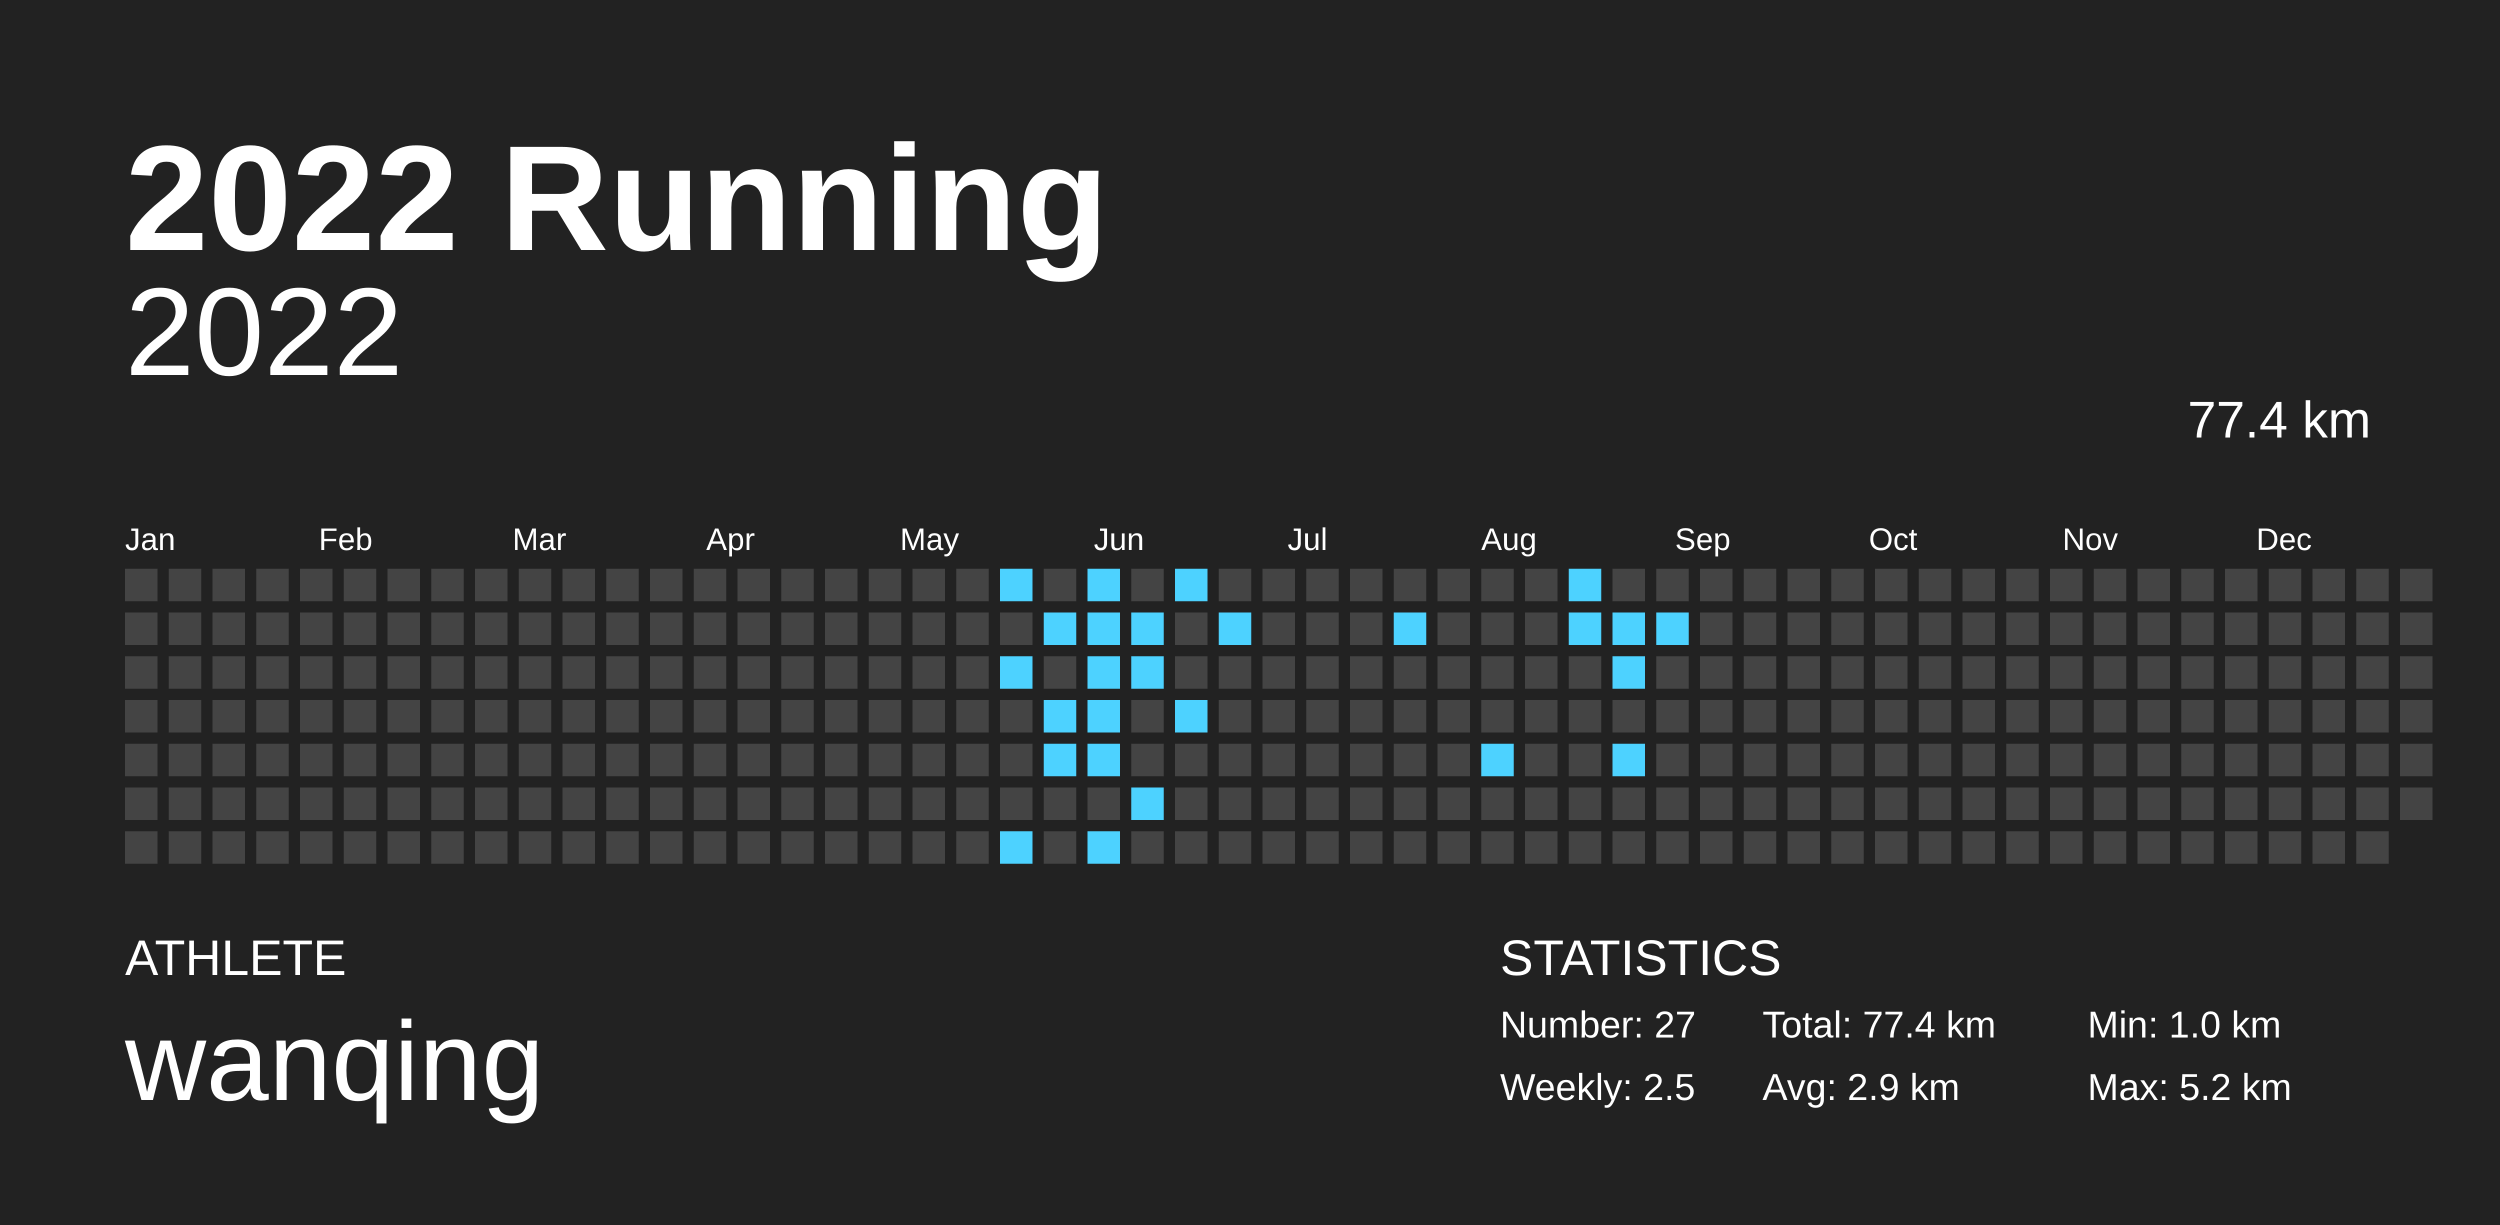
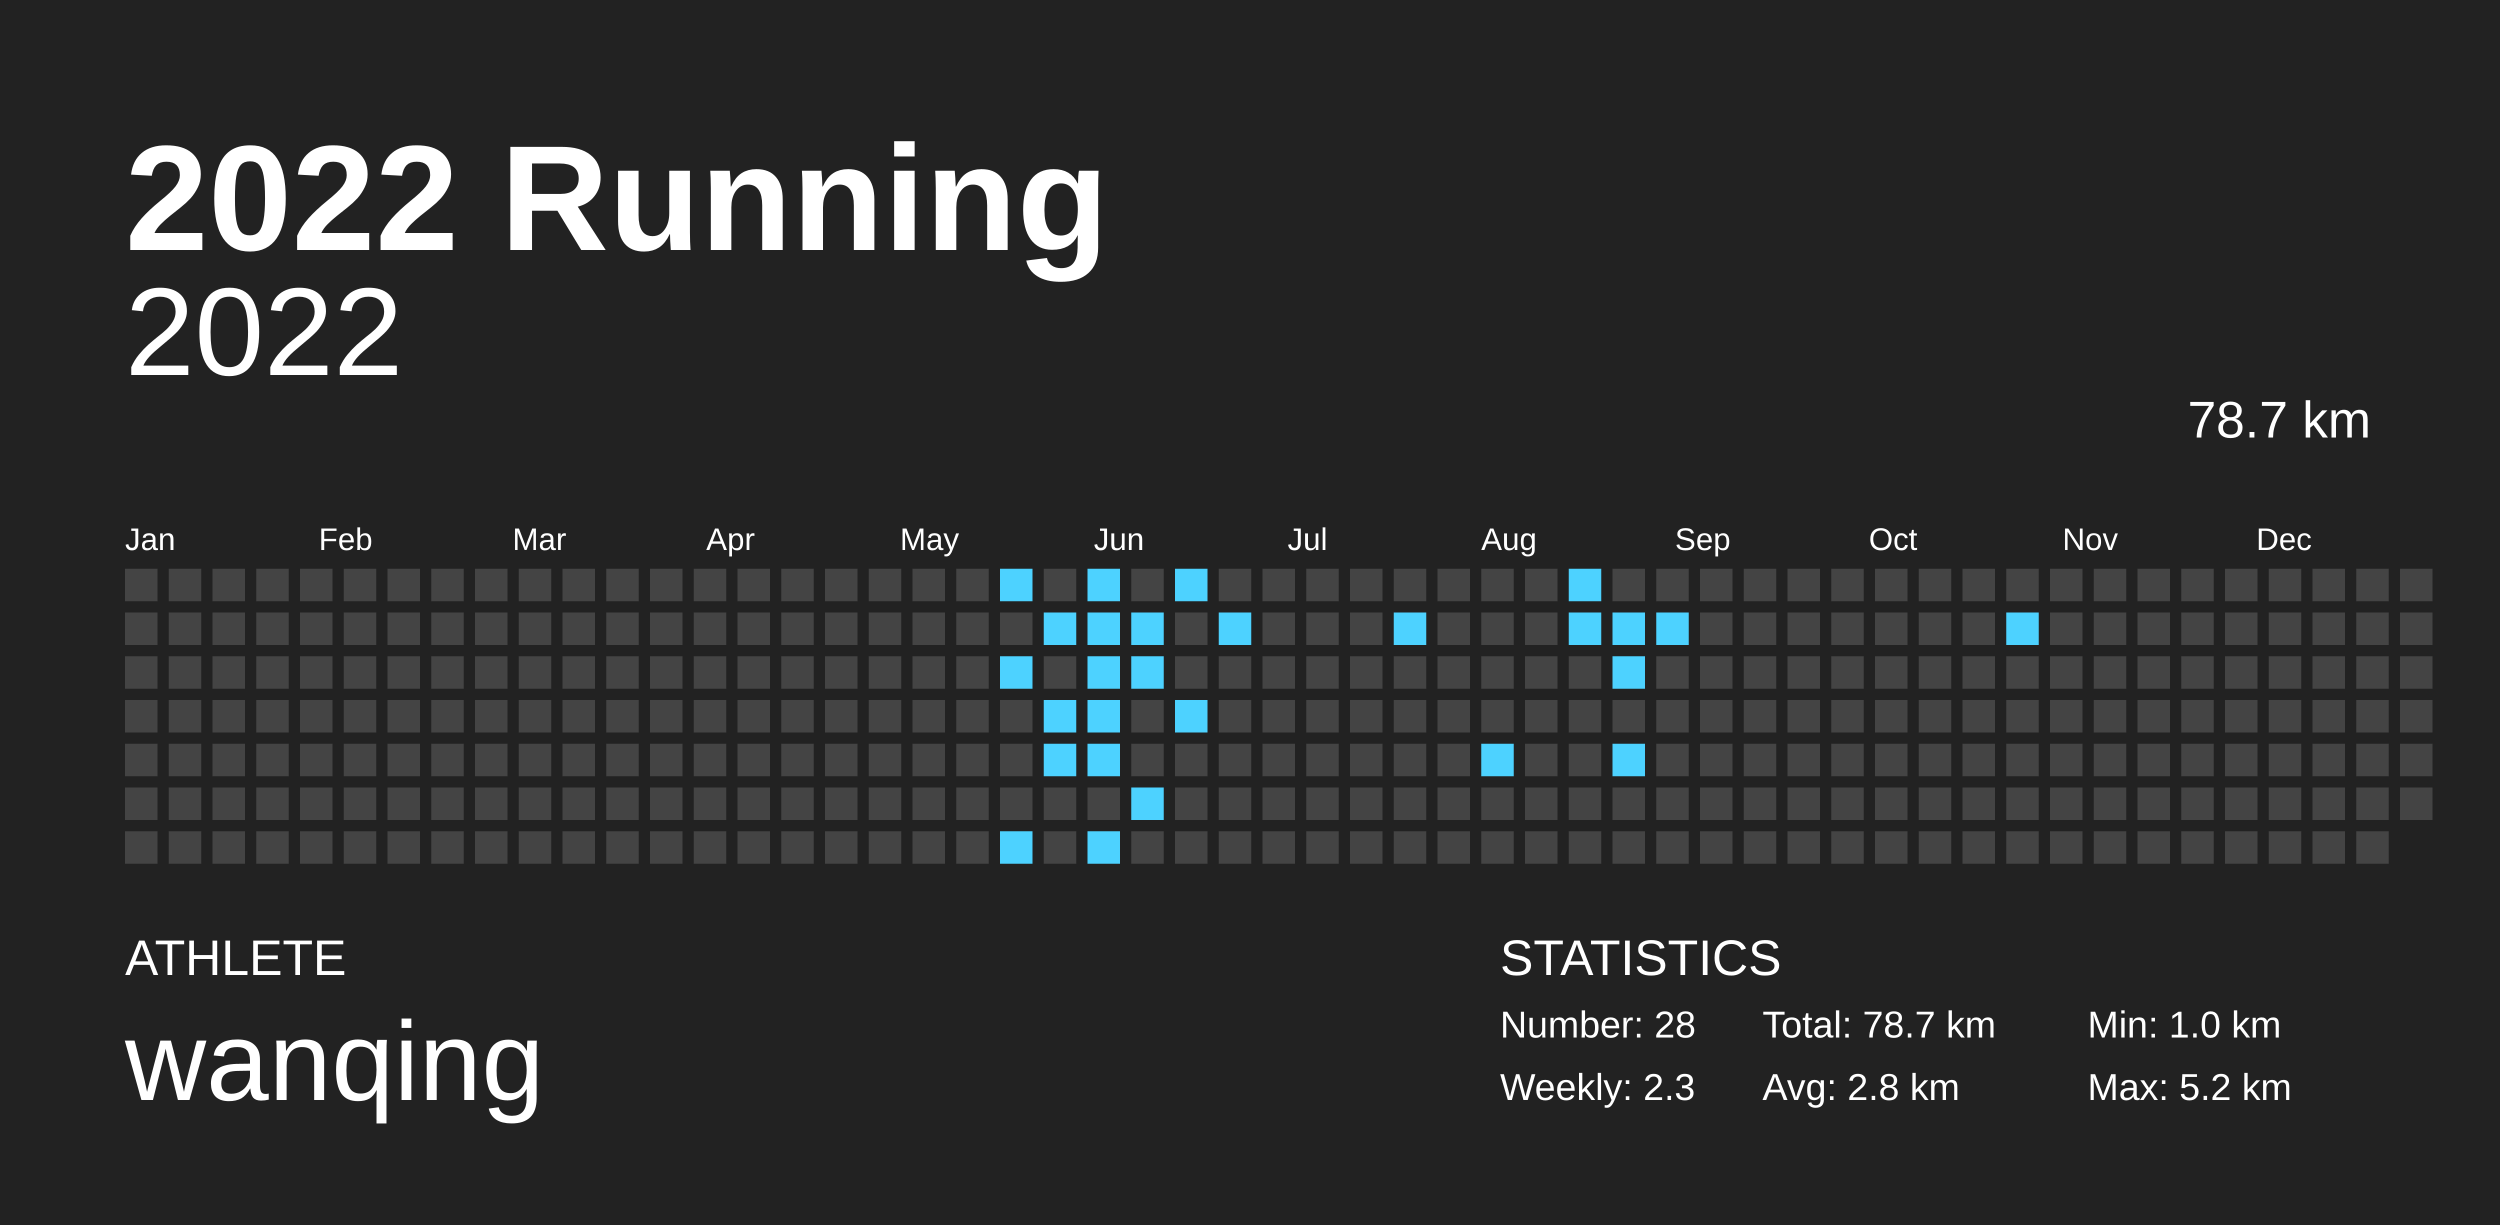
<svg xmlns="http://www.w3.org/2000/svg" baseProfile="full" height="98mm" version="1.1" viewBox="0,0,200,98" width="200mm">
  <defs />
  <rect fill="#222222" height="98" width="200" x="0" y="0" />
  <text fill="#FFFFFF" style="font-size:12px; font-family:Arial; font-weight:bold;" x="10" y="20">2022 Running</text>
  <text fill="#FFFFFF" style="font-size:4px; font-family:Arial" x="10" y="78">ATHLETE</text>
  <text fill="#FFFFFF" style="font-size:9px; font-family:Arial" x="10" y="88">wanqing</text>
  <text fill="#FFFFFF" style="font-size:4px; font-family:Arial" x="120" y="78">STATISTICS</text>
-   <text fill="#FFFFFF" style="font-size:3px; font-family:Arial" x="120" y="83">Number: 27</text>
-   <text fill="#FFFFFF" style="font-size:3px; font-family:Arial" x="120" y="88">Weekly: 2.5</text>
-   <text fill="#FFFFFF" style="font-size:3px; font-family:Arial" x="141" y="83">Total: 77.4 km</text>
-   <text fill="#FFFFFF" style="font-size:3px; font-family:Arial" x="141" y="88">Avg: 2.9 km</text>
+   <text fill="#FFFFFF" style="font-size:3px; font-family:Arial" x="120" y="83">Number: 28</text>
+   <text fill="#FFFFFF" style="font-size:3px; font-family:Arial" x="120" y="88">Weekly: 2.3</text>
+   <text fill="#FFFFFF" style="font-size:3px; font-family:Arial" x="141" y="83">Total: 78.7 km</text>
+   <text fill="#FFFFFF" style="font-size:3px; font-family:Arial" x="141" y="88">Avg: 2.8 km</text>
  <text fill="#FFFFFF" style="font-size:3px; font-family:Arial" x="167" y="83">Min: 1.0 km</text>
  <text fill="#FFFFFF" style="font-size:3px; font-family:Arial" x="167" y="88">Max: 5.2 km</text>
  <text alignment-baseline="hanging" fill="#FFFFFF" style="font-size:10.0px; font-family:Arial;" x="10" y="30">2022</text>
-   <text alignment-baseline="hanging" fill="#FFFFFF" style="font-size:4.125px; font-family:Arial;" x="175" y="35">77.4 km</text>
+   <text alignment-baseline="hanging" fill="#FFFFFF" style="font-size:4.125px; font-family:Arial;" x="175" y="35">78.7 km</text>
  <text fill="#FFFFFF" style="font-size:2.5px; font-family:Arial" x="10.0" y="44">Jan</text>
  <text fill="#FFFFFF" style="font-size:2.5px; font-family:Arial" x="25.5" y="44">Feb</text>
  <text fill="#FFFFFF" style="font-size:2.5px; font-family:Arial" x="41.0" y="44">Mar</text>
  <text fill="#FFFFFF" style="font-size:2.5px; font-family:Arial" x="56.5" y="44">Apr</text>
  <text fill="#FFFFFF" style="font-size:2.5px; font-family:Arial" x="72.0" y="44">May</text>
  <text fill="#FFFFFF" style="font-size:2.5px; font-family:Arial" x="87.5" y="44">Jun</text>
  <text fill="#FFFFFF" style="font-size:2.5px; font-family:Arial" x="103.0" y="44">Jul</text>
  <text fill="#FFFFFF" style="font-size:2.5px; font-family:Arial" x="118.5" y="44">Aug</text>
  <text fill="#FFFFFF" style="font-size:2.5px; font-family:Arial" x="134.0" y="44">Sep</text>
  <text fill="#FFFFFF" style="font-size:2.5px; font-family:Arial" x="149.5" y="44">Oct</text>
  <text fill="#FFFFFF" style="font-size:2.5px; font-family:Arial" x="165.0" y="44">Nov</text>
  <text fill="#FFFFFF" style="font-size:2.5px; font-family:Arial" x="180.5" y="44">Dec</text>
  <rect fill="#444444" height="2.6" width="2.6" x="10.0" y="45.5" />
  <rect fill="#444444" height="2.6" width="2.6" x="10.0" y="49.0" />
  <rect fill="#444444" height="2.6" width="2.6" x="10.0" y="52.5" />
  <rect fill="#444444" height="2.6" width="2.6" x="10.0" y="56.0" />
  <rect fill="#444444" height="2.6" width="2.6" x="10.0" y="59.5" />
  <rect fill="#444444" height="2.6" width="2.6" x="10.0" y="63.0" />
  <rect fill="#444444" height="2.6" width="2.6" x="10.0" y="66.5" />
  <rect fill="#444444" height="2.6" width="2.6" x="13.5" y="45.5" />
  <rect fill="#444444" height="2.6" width="2.6" x="13.5" y="49.0" />
  <rect fill="#444444" height="2.6" width="2.6" x="13.5" y="52.5" />
  <rect fill="#444444" height="2.6" width="2.6" x="13.5" y="56.0" />
  <rect fill="#444444" height="2.6" width="2.6" x="13.5" y="59.5" />
  <rect fill="#444444" height="2.6" width="2.6" x="13.5" y="63.0" />
  <rect fill="#444444" height="2.6" width="2.6" x="13.5" y="66.5" />
  <rect fill="#444444" height="2.6" width="2.6" x="17.0" y="45.5" />
  <rect fill="#444444" height="2.6" width="2.6" x="17.0" y="49.0" />
  <rect fill="#444444" height="2.6" width="2.6" x="17.0" y="52.5" />
  <rect fill="#444444" height="2.6" width="2.6" x="17.0" y="56.0" />
  <rect fill="#444444" height="2.6" width="2.6" x="17.0" y="59.5" />
  <rect fill="#444444" height="2.6" width="2.6" x="17.0" y="63.0" />
  <rect fill="#444444" height="2.6" width="2.6" x="17.0" y="66.5" />
  <rect fill="#444444" height="2.6" width="2.6" x="20.5" y="45.5" />
  <rect fill="#444444" height="2.6" width="2.6" x="20.5" y="49.0" />
  <rect fill="#444444" height="2.6" width="2.6" x="20.5" y="52.5" />
  <rect fill="#444444" height="2.6" width="2.6" x="20.5" y="56.0" />
  <rect fill="#444444" height="2.6" width="2.6" x="20.5" y="59.5" />
  <rect fill="#444444" height="2.6" width="2.6" x="20.5" y="63.0" />
  <rect fill="#444444" height="2.6" width="2.6" x="20.5" y="66.5" />
  <rect fill="#444444" height="2.6" width="2.6" x="24.0" y="45.5" />
  <rect fill="#444444" height="2.6" width="2.6" x="24.0" y="49.0" />
  <rect fill="#444444" height="2.6" width="2.6" x="24.0" y="52.5" />
  <rect fill="#444444" height="2.6" width="2.6" x="24.0" y="56.0" />
  <rect fill="#444444" height="2.6" width="2.6" x="24.0" y="59.5" />
  <rect fill="#444444" height="2.6" width="2.6" x="24.0" y="63.0" />
  <rect fill="#444444" height="2.6" width="2.6" x="24.0" y="66.5" />
  <rect fill="#444444" height="2.6" width="2.6" x="27.5" y="45.5" />
  <rect fill="#444444" height="2.6" width="2.6" x="27.5" y="49.0" />
  <rect fill="#444444" height="2.6" width="2.6" x="27.5" y="52.5" />
  <rect fill="#444444" height="2.6" width="2.6" x="27.5" y="56.0" />
  <rect fill="#444444" height="2.6" width="2.6" x="27.5" y="59.5" />
  <rect fill="#444444" height="2.6" width="2.6" x="27.5" y="63.0" />
  <rect fill="#444444" height="2.6" width="2.6" x="27.5" y="66.5" />
  <rect fill="#444444" height="2.6" width="2.6" x="31.0" y="45.5" />
  <rect fill="#444444" height="2.6" width="2.6" x="31.0" y="49.0" />
  <rect fill="#444444" height="2.6" width="2.6" x="31.0" y="52.5" />
  <rect fill="#444444" height="2.6" width="2.6" x="31.0" y="56.0" />
  <rect fill="#444444" height="2.6" width="2.6" x="31.0" y="59.5" />
  <rect fill="#444444" height="2.6" width="2.6" x="31.0" y="63.0" />
  <rect fill="#444444" height="2.6" width="2.6" x="31.0" y="66.5" />
  <rect fill="#444444" height="2.6" width="2.6" x="34.5" y="45.5" />
  <rect fill="#444444" height="2.6" width="2.6" x="34.5" y="49.0" />
  <rect fill="#444444" height="2.6" width="2.6" x="34.5" y="52.5" />
  <rect fill="#444444" height="2.6" width="2.6" x="34.5" y="56.0" />
  <rect fill="#444444" height="2.6" width="2.6" x="34.5" y="59.5" />
  <rect fill="#444444" height="2.6" width="2.6" x="34.5" y="63.0" />
  <rect fill="#444444" height="2.6" width="2.6" x="34.5" y="66.5" />
  <rect fill="#444444" height="2.6" width="2.6" x="38.0" y="45.5" />
  <rect fill="#444444" height="2.6" width="2.6" x="38.0" y="49.0" />
  <rect fill="#444444" height="2.6" width="2.6" x="38.0" y="52.5" />
  <rect fill="#444444" height="2.6" width="2.6" x="38.0" y="56.0" />
  <rect fill="#444444" height="2.6" width="2.6" x="38.0" y="59.5" />
  <rect fill="#444444" height="2.6" width="2.6" x="38.0" y="63.0" />
  <rect fill="#444444" height="2.6" width="2.6" x="38.0" y="66.5" />
  <rect fill="#444444" height="2.6" width="2.6" x="41.5" y="45.5" />
  <rect fill="#444444" height="2.6" width="2.6" x="41.5" y="49.0" />
  <rect fill="#444444" height="2.6" width="2.6" x="41.5" y="52.5" />
  <rect fill="#444444" height="2.6" width="2.6" x="41.5" y="56.0" />
  <rect fill="#444444" height="2.6" width="2.6" x="41.5" y="59.5" />
  <rect fill="#444444" height="2.6" width="2.6" x="41.5" y="63.0" />
  <rect fill="#444444" height="2.6" width="2.6" x="41.5" y="66.5" />
  <rect fill="#444444" height="2.6" width="2.6" x="45.0" y="45.5" />
  <rect fill="#444444" height="2.6" width="2.6" x="45.0" y="49.0" />
  <rect fill="#444444" height="2.6" width="2.6" x="45.0" y="52.5" />
  <rect fill="#444444" height="2.6" width="2.6" x="45.0" y="56.0" />
  <rect fill="#444444" height="2.6" width="2.6" x="45.0" y="59.5" />
  <rect fill="#444444" height="2.6" width="2.6" x="45.0" y="63.0" />
  <rect fill="#444444" height="2.6" width="2.6" x="45.0" y="66.5" />
  <rect fill="#444444" height="2.6" width="2.6" x="48.5" y="45.5" />
  <rect fill="#444444" height="2.6" width="2.6" x="48.5" y="49.0" />
  <rect fill="#444444" height="2.6" width="2.6" x="48.5" y="52.5" />
  <rect fill="#444444" height="2.6" width="2.6" x="48.5" y="56.0" />
  <rect fill="#444444" height="2.6" width="2.6" x="48.5" y="59.5" />
  <rect fill="#444444" height="2.6" width="2.6" x="48.5" y="63.0" />
  <rect fill="#444444" height="2.6" width="2.6" x="48.5" y="66.5" />
  <rect fill="#444444" height="2.6" width="2.6" x="52.0" y="45.5" />
  <rect fill="#444444" height="2.6" width="2.6" x="52.0" y="49.0" />
  <rect fill="#444444" height="2.6" width="2.6" x="52.0" y="52.5" />
  <rect fill="#444444" height="2.6" width="2.6" x="52.0" y="56.0" />
  <rect fill="#444444" height="2.6" width="2.6" x="52.0" y="59.5" />
  <rect fill="#444444" height="2.6" width="2.6" x="52.0" y="63.0" />
  <rect fill="#444444" height="2.6" width="2.6" x="52.0" y="66.5" />
  <rect fill="#444444" height="2.6" width="2.6" x="55.5" y="45.5" />
  <rect fill="#444444" height="2.6" width="2.6" x="55.5" y="49.0" />
  <rect fill="#444444" height="2.6" width="2.6" x="55.5" y="52.5" />
  <rect fill="#444444" height="2.6" width="2.6" x="55.5" y="56.0" />
  <rect fill="#444444" height="2.6" width="2.6" x="55.5" y="59.5" />
  <rect fill="#444444" height="2.6" width="2.6" x="55.5" y="63.0" />
  <rect fill="#444444" height="2.6" width="2.6" x="55.5" y="66.5" />
  <rect fill="#444444" height="2.6" width="2.6" x="59.0" y="45.5" />
  <rect fill="#444444" height="2.6" width="2.6" x="59.0" y="49.0" />
  <rect fill="#444444" height="2.6" width="2.6" x="59.0" y="52.5" />
  <rect fill="#444444" height="2.6" width="2.6" x="59.0" y="56.0" />
  <rect fill="#444444" height="2.6" width="2.6" x="59.0" y="59.5" />
  <rect fill="#444444" height="2.6" width="2.6" x="59.0" y="63.0" />
  <rect fill="#444444" height="2.6" width="2.6" x="59.0" y="66.5" />
  <rect fill="#444444" height="2.6" width="2.6" x="62.5" y="45.5" />
  <rect fill="#444444" height="2.6" width="2.6" x="62.5" y="49.0" />
  <rect fill="#444444" height="2.6" width="2.6" x="62.5" y="52.5" />
  <rect fill="#444444" height="2.6" width="2.6" x="62.5" y="56.0" />
  <rect fill="#444444" height="2.6" width="2.6" x="62.5" y="59.5" />
  <rect fill="#444444" height="2.6" width="2.6" x="62.5" y="63.0" />
  <rect fill="#444444" height="2.6" width="2.6" x="62.5" y="66.5" />
  <rect fill="#444444" height="2.6" width="2.6" x="66.0" y="45.5" />
  <rect fill="#444444" height="2.6" width="2.6" x="66.0" y="49.0" />
  <rect fill="#444444" height="2.6" width="2.6" x="66.0" y="52.5" />
  <rect fill="#444444" height="2.6" width="2.6" x="66.0" y="56.0" />
  <rect fill="#444444" height="2.6" width="2.6" x="66.0" y="59.5" />
  <rect fill="#444444" height="2.6" width="2.6" x="66.0" y="63.0" />
  <rect fill="#444444" height="2.6" width="2.6" x="66.0" y="66.5" />
  <rect fill="#444444" height="2.6" width="2.6" x="69.5" y="45.5" />
  <rect fill="#444444" height="2.6" width="2.6" x="69.5" y="49.0" />
  <rect fill="#444444" height="2.6" width="2.6" x="69.5" y="52.5" />
  <rect fill="#444444" height="2.6" width="2.6" x="69.5" y="56.0" />
  <rect fill="#444444" height="2.6" width="2.6" x="69.5" y="59.5" />
  <rect fill="#444444" height="2.6" width="2.6" x="69.5" y="63.0" />
  <rect fill="#444444" height="2.6" width="2.6" x="69.5" y="66.5" />
  <rect fill="#444444" height="2.6" width="2.6" x="73.0" y="45.5" />
  <rect fill="#444444" height="2.6" width="2.6" x="73.0" y="49.0" />
  <rect fill="#444444" height="2.6" width="2.6" x="73.0" y="52.5" />
  <rect fill="#444444" height="2.6" width="2.6" x="73.0" y="56.0" />
  <rect fill="#444444" height="2.6" width="2.6" x="73.0" y="59.5" />
  <rect fill="#444444" height="2.6" width="2.6" x="73.0" y="63.0" />
  <rect fill="#444444" height="2.6" width="2.6" x="73.0" y="66.5" />
  <rect fill="#444444" height="2.6" width="2.6" x="76.5" y="45.5" />
  <rect fill="#444444" height="2.6" width="2.6" x="76.5" y="49.0" />
  <rect fill="#444444" height="2.6" width="2.6" x="76.5" y="52.5" />
  <rect fill="#444444" height="2.6" width="2.6" x="76.5" y="56.0" />
  <rect fill="#444444" height="2.6" width="2.6" x="76.5" y="59.5" />
  <rect fill="#444444" height="2.6" width="2.6" x="76.5" y="63.0" />
  <rect fill="#444444" height="2.6" width="2.6" x="76.5" y="66.5" />
  <rect fill="#4dd2ff" height="2.6" width="2.6" x="80.0" y="45.5" />
  <rect fill="#444444" height="2.6" width="2.6" x="80.0" y="49.0" />
  <rect fill="#4dd2ff" height="2.6" width="2.6" x="80.0" y="52.5" />
  <rect fill="#444444" height="2.6" width="2.6" x="80.0" y="56.0" />
  <rect fill="#444444" height="2.6" width="2.6" x="80.0" y="59.5" />
  <rect fill="#444444" height="2.6" width="2.6" x="80.0" y="63.0" />
  <rect fill="#4dd2ff" height="2.6" width="2.6" x="80.0" y="66.5" />
  <rect fill="#444444" height="2.6" width="2.6" x="83.5" y="45.5" />
  <rect fill="#4dd2ff" height="2.6" width="2.6" x="83.5" y="49.0" />
  <rect fill="#444444" height="2.6" width="2.6" x="83.5" y="52.5" />
  <rect fill="#4dd2ff" height="2.6" width="2.6" x="83.5" y="56.0" />
  <rect fill="#4dd2ff" height="2.6" width="2.6" x="83.5" y="59.5" />
  <rect fill="#444444" height="2.6" width="2.6" x="83.5" y="63.0" />
  <rect fill="#444444" height="2.6" width="2.6" x="83.5" y="66.5" />
  <rect fill="#4dd2ff" height="2.6" width="2.6" x="87.0" y="45.5" />
  <rect fill="#4dd2ff" height="2.6" width="2.6" x="87.0" y="49.0" />
  <rect fill="#4dd2ff" height="2.6" width="2.6" x="87.0" y="52.5" />
  <rect fill="#4dd2ff" height="2.6" width="2.6" x="87.0" y="56.0" />
  <rect fill="#4dd2ff" height="2.6" width="2.6" x="87.0" y="59.5" />
  <rect fill="#444444" height="2.6" width="2.6" x="87.0" y="63.0" />
  <rect fill="#4dd2ff" height="2.6" width="2.6" x="87.0" y="66.5" />
  <rect fill="#444444" height="2.6" width="2.6" x="90.5" y="45.5" />
  <rect fill="#4dd2ff" height="2.6" width="2.6" x="90.5" y="49.0" />
  <rect fill="#4dd2ff" height="2.6" width="2.6" x="90.5" y="52.5" />
  <rect fill="#444444" height="2.6" width="2.6" x="90.5" y="56.0" />
  <rect fill="#444444" height="2.6" width="2.6" x="90.5" y="59.5" />
  <rect fill="#4dd2ff" height="2.6" width="2.6" x="90.5" y="63.0" />
  <rect fill="#444444" height="2.6" width="2.6" x="90.5" y="66.5" />
  <rect fill="#4dd2ff" height="2.6" width="2.6" x="94.0" y="45.5" />
  <rect fill="#444444" height="2.6" width="2.6" x="94.0" y="49.0" />
  <rect fill="#444444" height="2.6" width="2.6" x="94.0" y="52.5" />
  <rect fill="#4dd2ff" height="2.6" width="2.6" x="94.0" y="56.0" />
  <rect fill="#444444" height="2.6" width="2.6" x="94.0" y="59.5" />
  <rect fill="#444444" height="2.6" width="2.6" x="94.0" y="63.0" />
  <rect fill="#444444" height="2.6" width="2.6" x="94.0" y="66.5" />
  <rect fill="#444444" height="2.6" width="2.6" x="97.5" y="45.5" />
  <rect fill="#4dd2ff" height="2.6" width="2.6" x="97.5" y="49.0" />
  <rect fill="#444444" height="2.6" width="2.6" x="97.5" y="52.5" />
  <rect fill="#444444" height="2.6" width="2.6" x="97.5" y="56.0" />
  <rect fill="#444444" height="2.6" width="2.6" x="97.5" y="59.5" />
  <rect fill="#444444" height="2.6" width="2.6" x="97.5" y="63.0" />
  <rect fill="#444444" height="2.6" width="2.6" x="97.5" y="66.5" />
  <rect fill="#444444" height="2.6" width="2.6" x="101.0" y="45.5" />
  <rect fill="#444444" height="2.6" width="2.6" x="101.0" y="49.0" />
  <rect fill="#444444" height="2.6" width="2.6" x="101.0" y="52.5" />
  <rect fill="#444444" height="2.6" width="2.6" x="101.0" y="56.0" />
  <rect fill="#444444" height="2.6" width="2.6" x="101.0" y="59.5" />
  <rect fill="#444444" height="2.6" width="2.6" x="101.0" y="63.0" />
  <rect fill="#444444" height="2.6" width="2.6" x="101.0" y="66.5" />
  <rect fill="#444444" height="2.6" width="2.6" x="104.5" y="45.5" />
  <rect fill="#444444" height="2.6" width="2.6" x="104.5" y="49.0" />
  <rect fill="#444444" height="2.6" width="2.6" x="104.5" y="52.5" />
  <rect fill="#444444" height="2.6" width="2.6" x="104.5" y="56.0" />
  <rect fill="#444444" height="2.6" width="2.6" x="104.5" y="59.5" />
  <rect fill="#444444" height="2.6" width="2.6" x="104.5" y="63.0" />
  <rect fill="#444444" height="2.6" width="2.6" x="104.5" y="66.5" />
  <rect fill="#444444" height="2.6" width="2.6" x="108.0" y="45.5" />
  <rect fill="#444444" height="2.6" width="2.6" x="108.0" y="49.0" />
  <rect fill="#444444" height="2.6" width="2.6" x="108.0" y="52.5" />
  <rect fill="#444444" height="2.6" width="2.6" x="108.0" y="56.0" />
  <rect fill="#444444" height="2.6" width="2.6" x="108.0" y="59.5" />
  <rect fill="#444444" height="2.6" width="2.6" x="108.0" y="63.0" />
  <rect fill="#444444" height="2.6" width="2.6" x="108.0" y="66.5" />
  <rect fill="#444444" height="2.6" width="2.6" x="111.5" y="45.5" />
  <rect fill="#4dd2ff" height="2.6" width="2.6" x="111.5" y="49.0" />
  <rect fill="#444444" height="2.6" width="2.6" x="111.5" y="52.5" />
  <rect fill="#444444" height="2.6" width="2.6" x="111.5" y="56.0" />
  <rect fill="#444444" height="2.6" width="2.6" x="111.5" y="59.5" />
  <rect fill="#444444" height="2.6" width="2.6" x="111.5" y="63.0" />
  <rect fill="#444444" height="2.6" width="2.6" x="111.5" y="66.5" />
  <rect fill="#444444" height="2.6" width="2.6" x="115.0" y="45.5" />
  <rect fill="#444444" height="2.6" width="2.6" x="115.0" y="49.0" />
  <rect fill="#444444" height="2.6" width="2.6" x="115.0" y="52.5" />
  <rect fill="#444444" height="2.6" width="2.6" x="115.0" y="56.0" />
  <rect fill="#444444" height="2.6" width="2.6" x="115.0" y="59.5" />
  <rect fill="#444444" height="2.6" width="2.6" x="115.0" y="63.0" />
  <rect fill="#444444" height="2.6" width="2.6" x="115.0" y="66.5" />
  <rect fill="#444444" height="2.6" width="2.6" x="118.5" y="45.5" />
  <rect fill="#444444" height="2.6" width="2.6" x="118.5" y="49.0" />
  <rect fill="#444444" height="2.6" width="2.6" x="118.5" y="52.5" />
  <rect fill="#444444" height="2.6" width="2.6" x="118.5" y="56.0" />
  <rect fill="#4dd2ff" height="2.6" width="2.6" x="118.5" y="59.5" />
  <rect fill="#444444" height="2.6" width="2.6" x="118.5" y="63.0" />
  <rect fill="#444444" height="2.6" width="2.6" x="118.5" y="66.5" />
  <rect fill="#444444" height="2.6" width="2.6" x="122.0" y="45.5" />
  <rect fill="#444444" height="2.6" width="2.6" x="122.0" y="49.0" />
  <rect fill="#444444" height="2.6" width="2.6" x="122.0" y="52.5" />
  <rect fill="#444444" height="2.6" width="2.6" x="122.0" y="56.0" />
  <rect fill="#444444" height="2.6" width="2.6" x="122.0" y="59.5" />
  <rect fill="#444444" height="2.6" width="2.6" x="122.0" y="63.0" />
  <rect fill="#444444" height="2.6" width="2.6" x="122.0" y="66.5" />
  <rect fill="#4dd2ff" height="2.6" width="2.6" x="125.5" y="45.5" />
  <rect fill="#4dd2ff" height="2.6" width="2.6" x="125.5" y="49.0" />
  <rect fill="#444444" height="2.6" width="2.6" x="125.5" y="52.5" />
  <rect fill="#444444" height="2.6" width="2.6" x="125.5" y="56.0" />
  <rect fill="#444444" height="2.6" width="2.6" x="125.5" y="59.5" />
  <rect fill="#444444" height="2.6" width="2.6" x="125.5" y="63.0" />
  <rect fill="#444444" height="2.6" width="2.6" x="125.5" y="66.5" />
  <rect fill="#444444" height="2.6" width="2.6" x="129.0" y="45.5" />
  <rect fill="#4dd2ff" height="2.6" width="2.6" x="129.0" y="49.0" />
  <rect fill="#4dd2ff" height="2.6" width="2.6" x="129.0" y="52.5" />
  <rect fill="#444444" height="2.6" width="2.6" x="129.0" y="56.0" />
  <rect fill="#4dd2ff" height="2.6" width="2.6" x="129.0" y="59.5" />
  <rect fill="#444444" height="2.6" width="2.6" x="129.0" y="63.0" />
  <rect fill="#444444" height="2.6" width="2.6" x="129.0" y="66.5" />
  <rect fill="#444444" height="2.6" width="2.6" x="132.5" y="45.5" />
  <rect fill="#4dd2ff" height="2.6" width="2.6" x="132.5" y="49.0" />
  <rect fill="#444444" height="2.6" width="2.6" x="132.5" y="52.5" />
  <rect fill="#444444" height="2.6" width="2.6" x="132.5" y="56.0" />
  <rect fill="#444444" height="2.6" width="2.6" x="132.5" y="59.5" />
  <rect fill="#444444" height="2.6" width="2.6" x="132.5" y="63.0" />
  <rect fill="#444444" height="2.6" width="2.6" x="132.5" y="66.5" />
  <rect fill="#444444" height="2.6" width="2.6" x="136.0" y="45.5" />
  <rect fill="#444444" height="2.6" width="2.6" x="136.0" y="49.0" />
  <rect fill="#444444" height="2.6" width="2.6" x="136.0" y="52.5" />
  <rect fill="#444444" height="2.6" width="2.6" x="136.0" y="56.0" />
  <rect fill="#444444" height="2.6" width="2.6" x="136.0" y="59.5" />
  <rect fill="#444444" height="2.6" width="2.6" x="136.0" y="63.0" />
  <rect fill="#444444" height="2.6" width="2.6" x="136.0" y="66.5" />
  <rect fill="#444444" height="2.6" width="2.6" x="139.5" y="45.5" />
  <rect fill="#444444" height="2.6" width="2.6" x="139.5" y="49.0" />
  <rect fill="#444444" height="2.6" width="2.6" x="139.5" y="52.5" />
  <rect fill="#444444" height="2.6" width="2.6" x="139.5" y="56.0" />
  <rect fill="#444444" height="2.6" width="2.6" x="139.5" y="59.5" />
  <rect fill="#444444" height="2.6" width="2.6" x="139.5" y="63.0" />
  <rect fill="#444444" height="2.6" width="2.6" x="139.5" y="66.5" />
  <rect fill="#444444" height="2.6" width="2.6" x="143.0" y="45.5" />
  <rect fill="#444444" height="2.6" width="2.6" x="143.0" y="49.0" />
  <rect fill="#444444" height="2.6" width="2.6" x="143.0" y="52.5" />
  <rect fill="#444444" height="2.6" width="2.6" x="143.0" y="56.0" />
  <rect fill="#444444" height="2.6" width="2.6" x="143.0" y="59.5" />
  <rect fill="#444444" height="2.6" width="2.6" x="143.0" y="63.0" />
  <rect fill="#444444" height="2.6" width="2.6" x="143.0" y="66.5" />
  <rect fill="#444444" height="2.6" width="2.6" x="146.5" y="45.5" />
  <rect fill="#444444" height="2.6" width="2.6" x="146.5" y="49.0" />
  <rect fill="#444444" height="2.6" width="2.6" x="146.5" y="52.5" />
  <rect fill="#444444" height="2.6" width="2.6" x="146.5" y="56.0" />
  <rect fill="#444444" height="2.6" width="2.6" x="146.5" y="59.5" />
  <rect fill="#444444" height="2.6" width="2.6" x="146.5" y="63.0" />
  <rect fill="#444444" height="2.6" width="2.6" x="146.5" y="66.5" />
  <rect fill="#444444" height="2.6" width="2.6" x="150.0" y="45.5" />
  <rect fill="#444444" height="2.6" width="2.6" x="150.0" y="49.0" />
  <rect fill="#444444" height="2.6" width="2.6" x="150.0" y="52.5" />
  <rect fill="#444444" height="2.6" width="2.6" x="150.0" y="56.0" />
  <rect fill="#444444" height="2.6" width="2.6" x="150.0" y="59.5" />
  <rect fill="#444444" height="2.6" width="2.6" x="150.0" y="63.0" />
  <rect fill="#444444" height="2.6" width="2.6" x="150.0" y="66.5" />
  <rect fill="#444444" height="2.6" width="2.6" x="153.5" y="45.5" />
  <rect fill="#444444" height="2.6" width="2.6" x="153.5" y="49.0" />
  <rect fill="#444444" height="2.6" width="2.6" x="153.5" y="52.5" />
  <rect fill="#444444" height="2.6" width="2.6" x="153.5" y="56.0" />
  <rect fill="#444444" height="2.6" width="2.6" x="153.5" y="59.5" />
  <rect fill="#444444" height="2.6" width="2.6" x="153.5" y="63.0" />
  <rect fill="#444444" height="2.6" width="2.6" x="153.5" y="66.5" />
  <rect fill="#444444" height="2.6" width="2.6" x="157.0" y="45.5" />
  <rect fill="#444444" height="2.6" width="2.6" x="157.0" y="49.0" />
  <rect fill="#444444" height="2.6" width="2.6" x="157.0" y="52.5" />
  <rect fill="#444444" height="2.6" width="2.6" x="157.0" y="56.0" />
  <rect fill="#444444" height="2.6" width="2.6" x="157.0" y="59.5" />
  <rect fill="#444444" height="2.6" width="2.6" x="157.0" y="63.0" />
  <rect fill="#444444" height="2.6" width="2.6" x="157.0" y="66.5" />
  <rect fill="#444444" height="2.6" width="2.6" x="160.5" y="45.5" />
-   <rect fill="#444444" height="2.6" width="2.6" x="160.5" y="49.0" />
+   <rect fill="#4dd2ff" height="2.6" width="2.6" x="160.5" y="49.0" />
  <rect fill="#444444" height="2.6" width="2.6" x="160.5" y="52.5" />
  <rect fill="#444444" height="2.6" width="2.6" x="160.5" y="56.0" />
  <rect fill="#444444" height="2.6" width="2.6" x="160.5" y="59.5" />
  <rect fill="#444444" height="2.6" width="2.6" x="160.5" y="63.0" />
  <rect fill="#444444" height="2.6" width="2.6" x="160.5" y="66.5" />
  <rect fill="#444444" height="2.6" width="2.6" x="164.0" y="45.5" />
  <rect fill="#444444" height="2.6" width="2.6" x="164.0" y="49.0" />
  <rect fill="#444444" height="2.6" width="2.6" x="164.0" y="52.5" />
  <rect fill="#444444" height="2.6" width="2.6" x="164.0" y="56.0" />
  <rect fill="#444444" height="2.6" width="2.6" x="164.0" y="59.5" />
  <rect fill="#444444" height="2.6" width="2.6" x="164.0" y="63.0" />
  <rect fill="#444444" height="2.6" width="2.6" x="164.0" y="66.5" />
  <rect fill="#444444" height="2.6" width="2.6" x="167.5" y="45.5" />
  <rect fill="#444444" height="2.6" width="2.6" x="167.5" y="49.0" />
  <rect fill="#444444" height="2.6" width="2.6" x="167.5" y="52.5" />
  <rect fill="#444444" height="2.6" width="2.6" x="167.5" y="56.0" />
  <rect fill="#444444" height="2.6" width="2.6" x="167.5" y="59.5" />
  <rect fill="#444444" height="2.6" width="2.6" x="167.5" y="63.0" />
  <rect fill="#444444" height="2.6" width="2.6" x="167.5" y="66.5" />
  <rect fill="#444444" height="2.6" width="2.6" x="171.0" y="45.5" />
  <rect fill="#444444" height="2.6" width="2.6" x="171.0" y="49.0" />
  <rect fill="#444444" height="2.6" width="2.6" x="171.0" y="52.5" />
  <rect fill="#444444" height="2.6" width="2.6" x="171.0" y="56.0" />
  <rect fill="#444444" height="2.6" width="2.6" x="171.0" y="59.5" />
  <rect fill="#444444" height="2.6" width="2.6" x="171.0" y="63.0" />
  <rect fill="#444444" height="2.6" width="2.6" x="171.0" y="66.5" />
  <rect fill="#444444" height="2.6" width="2.6" x="174.5" y="45.5" />
  <rect fill="#444444" height="2.6" width="2.6" x="174.5" y="49.0" />
  <rect fill="#444444" height="2.6" width="2.6" x="174.5" y="52.5" />
  <rect fill="#444444" height="2.6" width="2.6" x="174.5" y="56.0" />
  <rect fill="#444444" height="2.6" width="2.6" x="174.5" y="59.5" />
  <rect fill="#444444" height="2.6" width="2.6" x="174.5" y="63.0" />
  <rect fill="#444444" height="2.6" width="2.6" x="174.5" y="66.5" />
  <rect fill="#444444" height="2.6" width="2.6" x="178.0" y="45.5" />
  <rect fill="#444444" height="2.6" width="2.6" x="178.0" y="49.0" />
  <rect fill="#444444" height="2.6" width="2.6" x="178.0" y="52.5" />
  <rect fill="#444444" height="2.6" width="2.6" x="178.0" y="56.0" />
  <rect fill="#444444" height="2.6" width="2.6" x="178.0" y="59.5" />
  <rect fill="#444444" height="2.6" width="2.6" x="178.0" y="63.0" />
  <rect fill="#444444" height="2.6" width="2.6" x="178.0" y="66.5" />
  <rect fill="#444444" height="2.6" width="2.6" x="181.5" y="45.5" />
  <rect fill="#444444" height="2.6" width="2.6" x="181.5" y="49.0" />
  <rect fill="#444444" height="2.6" width="2.6" x="181.5" y="52.5" />
  <rect fill="#444444" height="2.6" width="2.6" x="181.5" y="56.0" />
  <rect fill="#444444" height="2.6" width="2.6" x="181.5" y="59.5" />
  <rect fill="#444444" height="2.6" width="2.6" x="181.5" y="63.0" />
  <rect fill="#444444" height="2.6" width="2.6" x="181.5" y="66.5" />
  <rect fill="#444444" height="2.6" width="2.6" x="185.0" y="45.5" />
  <rect fill="#444444" height="2.6" width="2.6" x="185.0" y="49.0" />
  <rect fill="#444444" height="2.6" width="2.6" x="185.0" y="52.5" />
  <rect fill="#444444" height="2.6" width="2.6" x="185.0" y="56.0" />
  <rect fill="#444444" height="2.6" width="2.6" x="185.0" y="59.5" />
  <rect fill="#444444" height="2.6" width="2.6" x="185.0" y="63.0" />
  <rect fill="#444444" height="2.6" width="2.6" x="185.0" y="66.5" />
  <rect fill="#444444" height="2.6" width="2.6" x="188.5" y="45.5" />
  <rect fill="#444444" height="2.6" width="2.6" x="188.5" y="49.0" />
  <rect fill="#444444" height="2.6" width="2.6" x="188.5" y="52.5" />
  <rect fill="#444444" height="2.6" width="2.6" x="188.5" y="56.0" />
  <rect fill="#444444" height="2.6" width="2.6" x="188.5" y="59.5" />
  <rect fill="#444444" height="2.6" width="2.6" x="188.5" y="63.0" />
  <rect fill="#444444" height="2.6" width="2.6" x="188.5" y="66.5" />
  <rect fill="#444444" height="2.6" width="2.6" x="192.0" y="45.5" />
  <rect fill="#444444" height="2.6" width="2.6" x="192.0" y="49.0" />
  <rect fill="#444444" height="2.6" width="2.6" x="192.0" y="52.5" />
  <rect fill="#444444" height="2.6" width="2.6" x="192.0" y="56.0" />
  <rect fill="#444444" height="2.6" width="2.6" x="192.0" y="59.5" />
  <rect fill="#444444" height="2.6" width="2.6" x="192.0" y="63.0" />
</svg>
